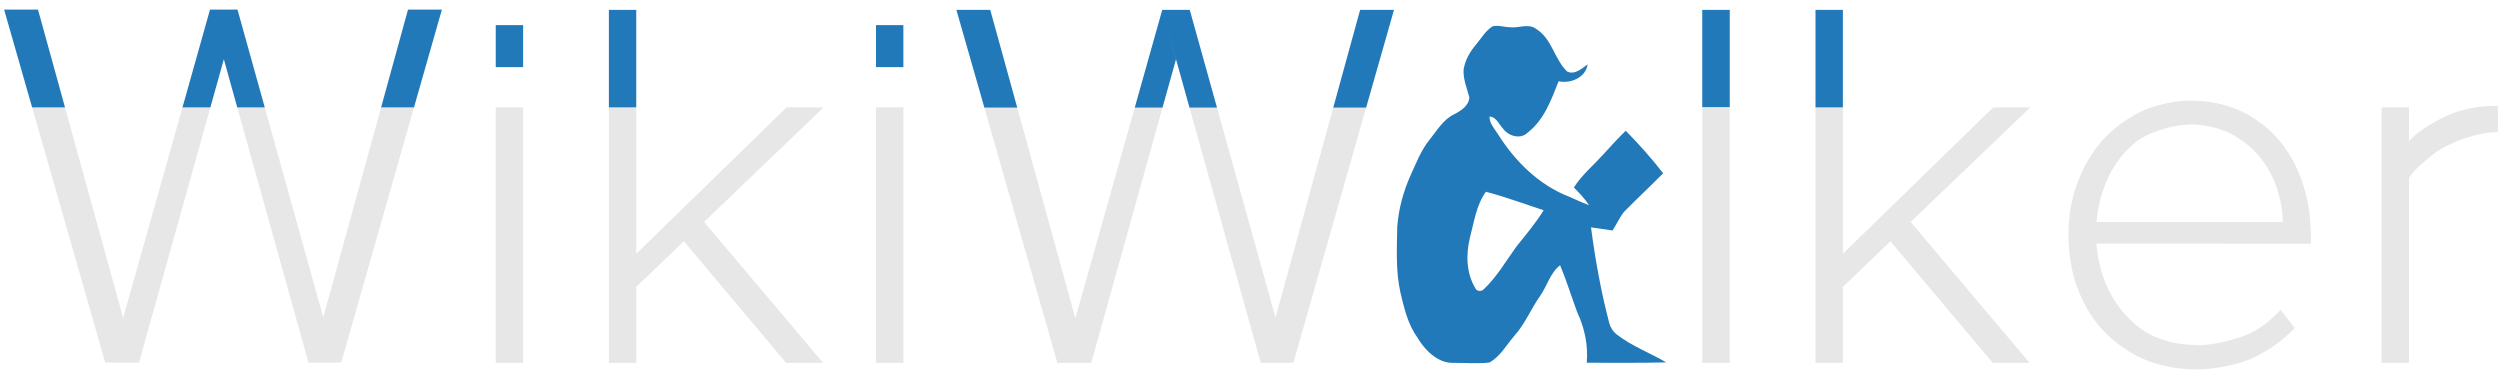
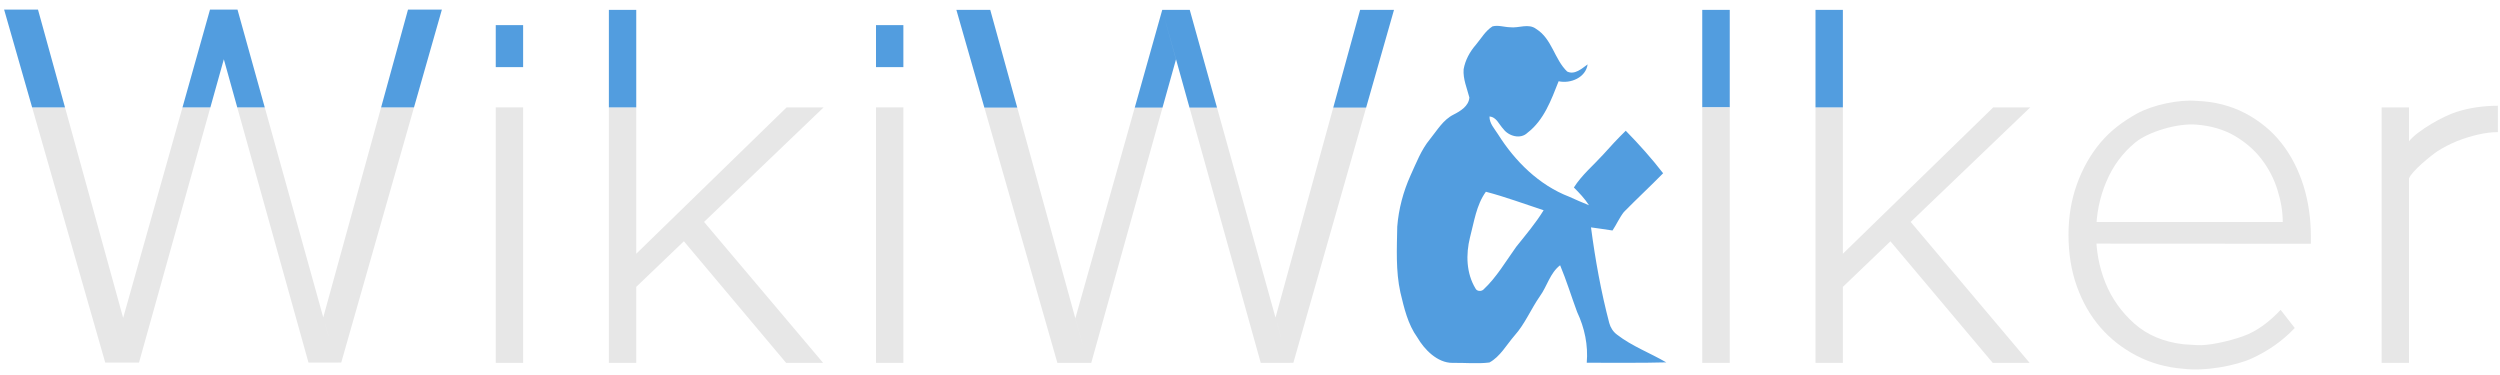
<svg xmlns="http://www.w3.org/2000/svg" xml:space="preserve" width="200mm" height="30mm" version="1.1" style="shape-rendering:geometricPrecision; text-rendering:geometricPrecision; image-rendering:optimizeQuality; fill-rule:evenodd; clip-rule:evenodd" viewBox="0 0 20000 3000">
  <defs>
    <style type="text/css">
   
-     .fil2 {fill:#2179B9}
-     .fil1 {fill:#2179B9;fill-rule:nonzero}
+     .fil2 {fill:#529DDF}
+     .fil1 {fill:#529DDF;fill-rule:nonzero}
    .fil0 {fill:#E7E7E7;fill-rule:nonzero}
   
  </style>
  </defs>
  <g id="Слой_x0020_1">
    <g id="_23018277600">
      <path id="R" class="fil0" d="M19983 1057c-51,0 -104,7 -160,20 -56,13 -111,30 -167,52 -55,23 -107,49 -155,80 -48,31 -211,163 -229,219l0 -298c71,-88 277,-203 381,-235 104,-33 214,-49 330,-49l0 211zm-711 -198l0 2044 -219 0 0 -2044 219 0z" />
      <path id="E" class="fil0" d="M18358 2624c-101,107 -218,186 -345,244 -126,57 -368,104 -547,82l0 -196 109 7c89,6 249,-29 366,-70 117,-41 215,-118 304,-212l113 145zm-1810 -746c0,-143 22,-278 67,-403 45,-126 107,-236 188,-333 81,-97 180,-170 290,-232 132,-73 342,-115 478,-103l0 190c-153,-13 -386,58 -489,143 -103,85 -180,190 -232,315 -53,124 -80,259 -81,403 -2,144 24,279 74,404 51,126 128,234 231,326 102,91 233,147 392,166l0 196c-136,-10 -260,-46 -373,-104 -113,-59 -209,-134 -290,-227 -81,-94 -143,-202 -188,-328 -45,-125 -67,-263 -67,-413zm1714 -102c0,-84 -15,-170 -43,-259 -28,-89 -71,-171 -127,-244 -57,-74 -128,-135 -214,-186 -86,-50 -189,-81 -307,-90l0 -190c146,5 276,39 391,99 115,61 212,140 289,238 77,97 135,211 176,339 40,128 60,264 60,409l0 58 -1716 -1c-9,-47 -10,-126 1,-173l1490 0z" />
      <path class="fil0" d="M1683 859l-571 2042 -28 0 -99 -357 475 -1685 223 0zm1629 0l-582 2041c-25,1 -43,1 -43,1 -35,-120 -66,-243 -101,-362l463 -1680 263 0zm-1194 0l569 2042 -219 0 -570 -2042 220 0zm-1598 0l564 2042 -242 0 -585 -2042 263 0z" />
      <path class="fil1" d="M257 859l-224 -782 271 0 216 782 -263 0zm2792 0l215 -782 271 0 -223 782 -263 0zm-1151 0l-218 -782 220 0 218 782 -220 0zm-438 0l220 -782 111 396 -108 386 -223 0z" />
      <path class="fil0" d="M9300 861l-570 2042 -29 0 -98 -357 475 -1685 222 0zm1629 0l-582 2041c-25,1 -42,1 -42,1 -35,-120 -66,-243 -101,-362l462 -1680 263 0zm-1193 0l569 2042 -219 0 -570 -2042 220 0zm-1598 0l563 2042 -242 0 -584 -2042 263 0z" />
      <path class="fil1" d="M7875 861l-224 -782 271 0 216 782 -263 0zm2791 0l215 -782 271 0 -223 782 -263 0zm-1150 0l-218 -782 220 0 218 782 -220 0zm-438 0l220 -782 110 396 -108 386 -222 0z" />
      <polygon class="fil1" points="7227,537 7008,537 7008,201 7227,201 " />
      <polygon class="fil0" points="7227,859 7227,2903 7008,2903 7008,859 " />
      <polygon class="fil0" points="4185,859 4185,2903 3966,2903 3966,859 " />
      <polygon class="fil1" points="4185,537 3966,537 3966,201 4185,201 " />
      <path class="fil0" d="M5632 1775l953 1128 -296 0 -818 -973 161 -155zm661 -916l296 0 -1499 1436 0 -265 1203 -1171zm-1203 0l0 2044 -219 0 0 -2044 219 0z" />
      <polygon class="fil1" points="4871,859 4871,79 5090,79 5090,859 " />
      <path class="fil0" d="M15285 1775l952 1128 -295 0 -819 -973 162 -155zm661 -916l296 0 -1499 1436 0 -265 1203 -1171zm-1203 0l0 2044 -219 0 0 -2044 219 0z" />
      <polygon class="fil1" points="14524,859 14524,79 14743,79 14743,859 " />
      <polygon class="fil1" points="13618,859 13618,79 13838,79 13838,859 " />
      <polygon class="fil0" points="13838,859 13838,2903 13618,2903 13618,859 " />
      <path id="path3106" class="fil2" d="M11940 211c46,-12 94,6 140,7 70,9 148,-34 210,14 126,78 145,242 247,340 60,30 118,-24 164,-57 -15,106 -137,156 -232,135 -59,149 -117,311 -249,412 -56,55 -152,27 -194,-31 -34,-35 -54,-95 -110,-99 -1,56 40,97 68,142 136,216 328,407 570,500 52,23 104,47 158,68 -34,-53 -77,-98 -121,-142 63,-100 156,-177 235,-264 58,-65 117,-129 180,-190 106,108 207,221 299,340 -103,105 -211,205 -314,310 -36,46 -59,100 -91,148 -57,-10 -115,-16 -172,-25 34,258 80,514 146,765 10,37 31,70 62,93 120,93 264,146 394,222 -212,6 -424,2 -636,3 12,-140 -17,-279 -77,-406 -46,-124 -85,-252 -136,-374 -81,62 -104,168 -162,248 -72,103 -119,221 -203,315 -62,71 -116,170 -201,215 -96,12 -199,1 -296,3 -121,0 -225,-108 -280,-203 -77,-107 -106,-236 -136,-361 -38,-173 -28,-351 -25,-526 11,-141 48,-280 106,-409 46,-100 85,-205 156,-291 57,-70 104,-154 188,-196 55,-28 122,-68 127,-137 -19,-74 -52,-148 -46,-226 13,-74 50,-141 99,-197 42,-50 75,-110 132,-146zm-53 1323c157,41 309,98 462,148 -64,104 -143,197 -219,292 -84,117 -157,244 -263,343 -18,16 -52,14 -63,-9 -74,-122 -78,-273 -44,-409 33,-124 50,-258 127,-365z" />
    </g>
  </g>
</svg>
